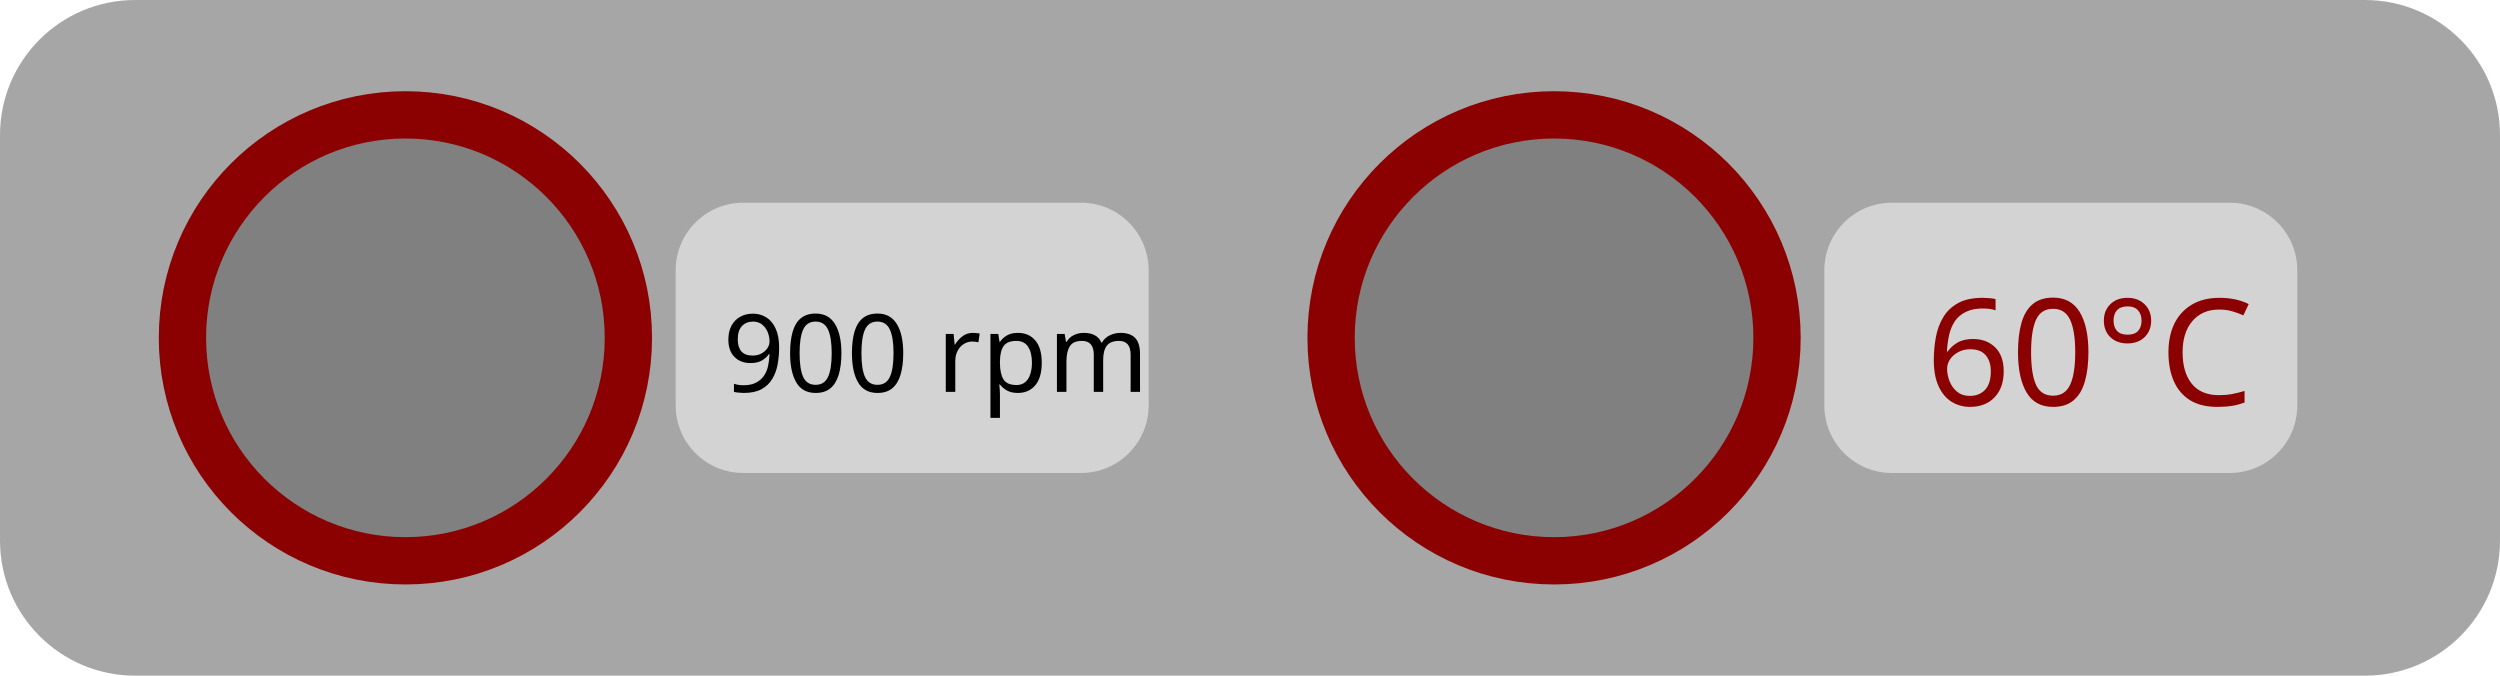
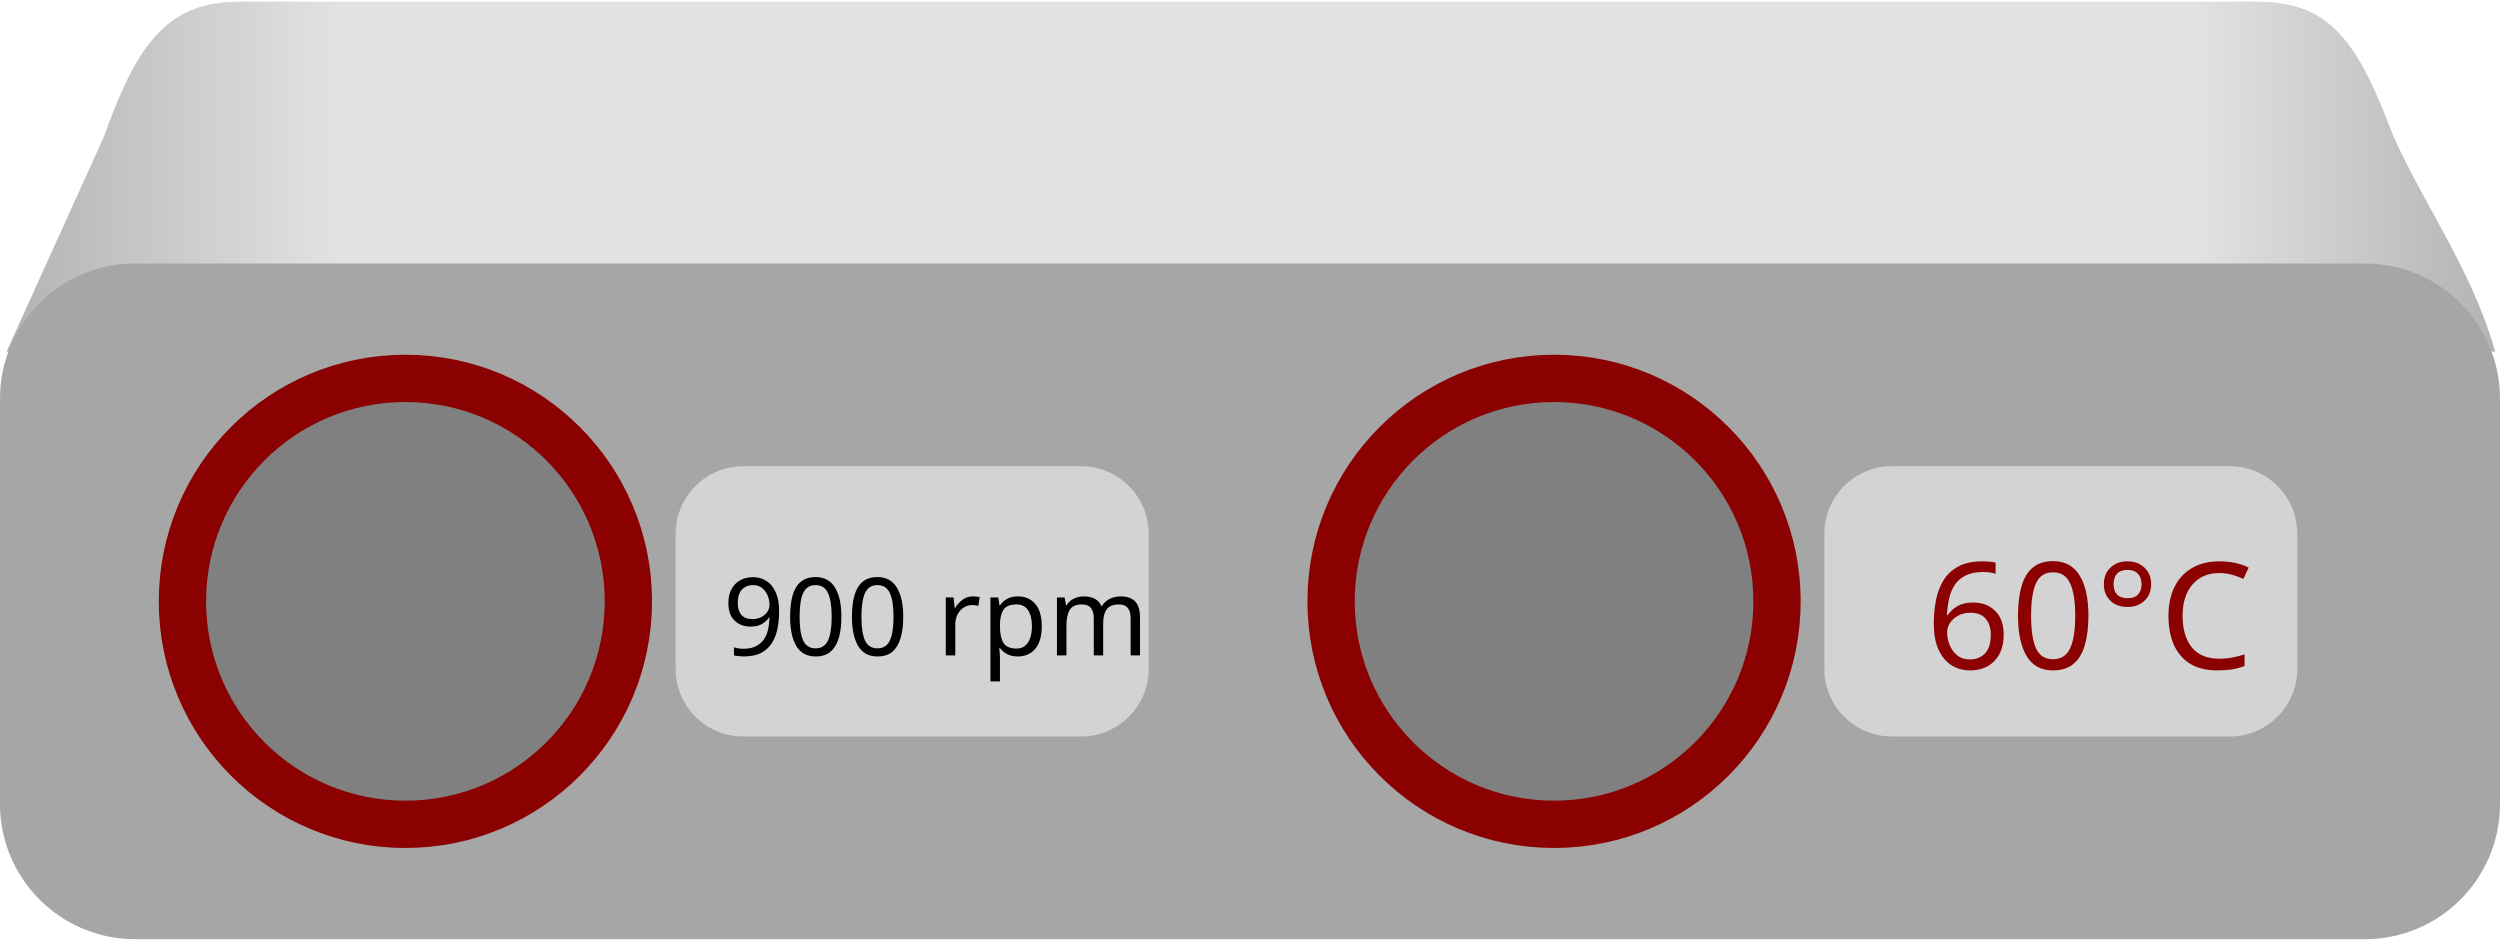
- <svg xmlns="http://www.w3.org/2000/svg" text-rendering="geometricPrecision" viewBox="0 0 370 100" shape-rendering="geometricPrecision" style="white-space: pre;">
-   <rect rx="20" ry="20" width="370" height="100" stroke="none" fill="#a6a6a6" stroke-width="1px" transform="translate(0,-250) translate(0,250)" />
-   <ellipse stroke="#8b0000" stroke-width="7px" fill="#808080" rx="33" ry="33" transform="translate(0,-250) translate(60,300)" />
-   <ellipse stroke="#8b0000" stroke-width="7px" fill="#808080" rx="33" ry="33" transform="translate(0,-250) translate(230,300)" />
-   <rect rx="10" ry="10" width="70" height="40" stroke="none" fill="#d3d3d3" stroke-width="1px" transform="translate(0,-250) translate(100,280)" />
-   <rect rx="10" ry="10" width="70" height="40" stroke="none" fill="#d3d3d3" stroke-width="1px" transform="translate(0,-250) translate(270,280)" />
-   <text font-size="16" font-family="impact" stroke="none" fill="#000000" stroke-width="1px" transform="translate(0,-250) translate(107,308)">900 rpm</text>
-   <text font-size="22" font-family="impact" fill="#8b0000" stroke="none" stroke-width="1px" transform="translate(0,-250) translate(285,310)">60°C</text>
+ <svg xmlns="http://www.w3.org/2000/svg" text-rendering="geometricPrecision" viewBox="0 0 370 140" shape-rendering="geometricPrecision" style="white-space: pre;">
+   <defs>
+     <linearGradient id="Grd-0" x1="0" y1="24.34" x2="370.65" y2="24.34" gradientUnits="userSpaceOnUse">
+       <stop offset="0" stop-color="#b2b2b2" />
+       <stop offset="0.135" stop-color="#e2e2e2" />
+       <stop offset="0.876" stop-color="#e2e2e2" />
+       <stop offset="1" stop-color="#b2b2b2" />
+     </linearGradient>
+   </defs>
+   <path fill="url(#Grd-0)" d="M35.37,0.25H334c11.05,0,14.93,6,20.26,20,4.88,10.73,11.46,19.53,15.05,31.79H0.97L15.37,20.25C20.05,7.23,24.32,0.25,35.37,0.25Z" />
+   <rect rx="20" ry="20" width="370" height="100" fill="#a6a6a6" transform="translate(0,39)" />
+   <ellipse stroke="#8b0000" stroke-width="7" fill="#808080" rx="33" ry="33" transform="translate(60,89)" />
+   <ellipse stroke="#8b0000" stroke-width="7" fill="#808080" rx="33" ry="33" transform="translate(230,89)" />
+   <rect rx="10" ry="10" width="70" height="40" fill="#d3d3d3" transform="translate(100,69)" />
+   <rect rx="10" ry="10" width="70" height="40" fill="#d3d3d3" transform="translate(270,69)" />
+   <text font-size="16" font-family="impact" fill="#000000" transform="translate(107,97)">900 rpm</text>
+   <text font-size="22" font-family="impact" fill="#8b0000" transform="translate(285,99)">60°C</text>
</svg>
